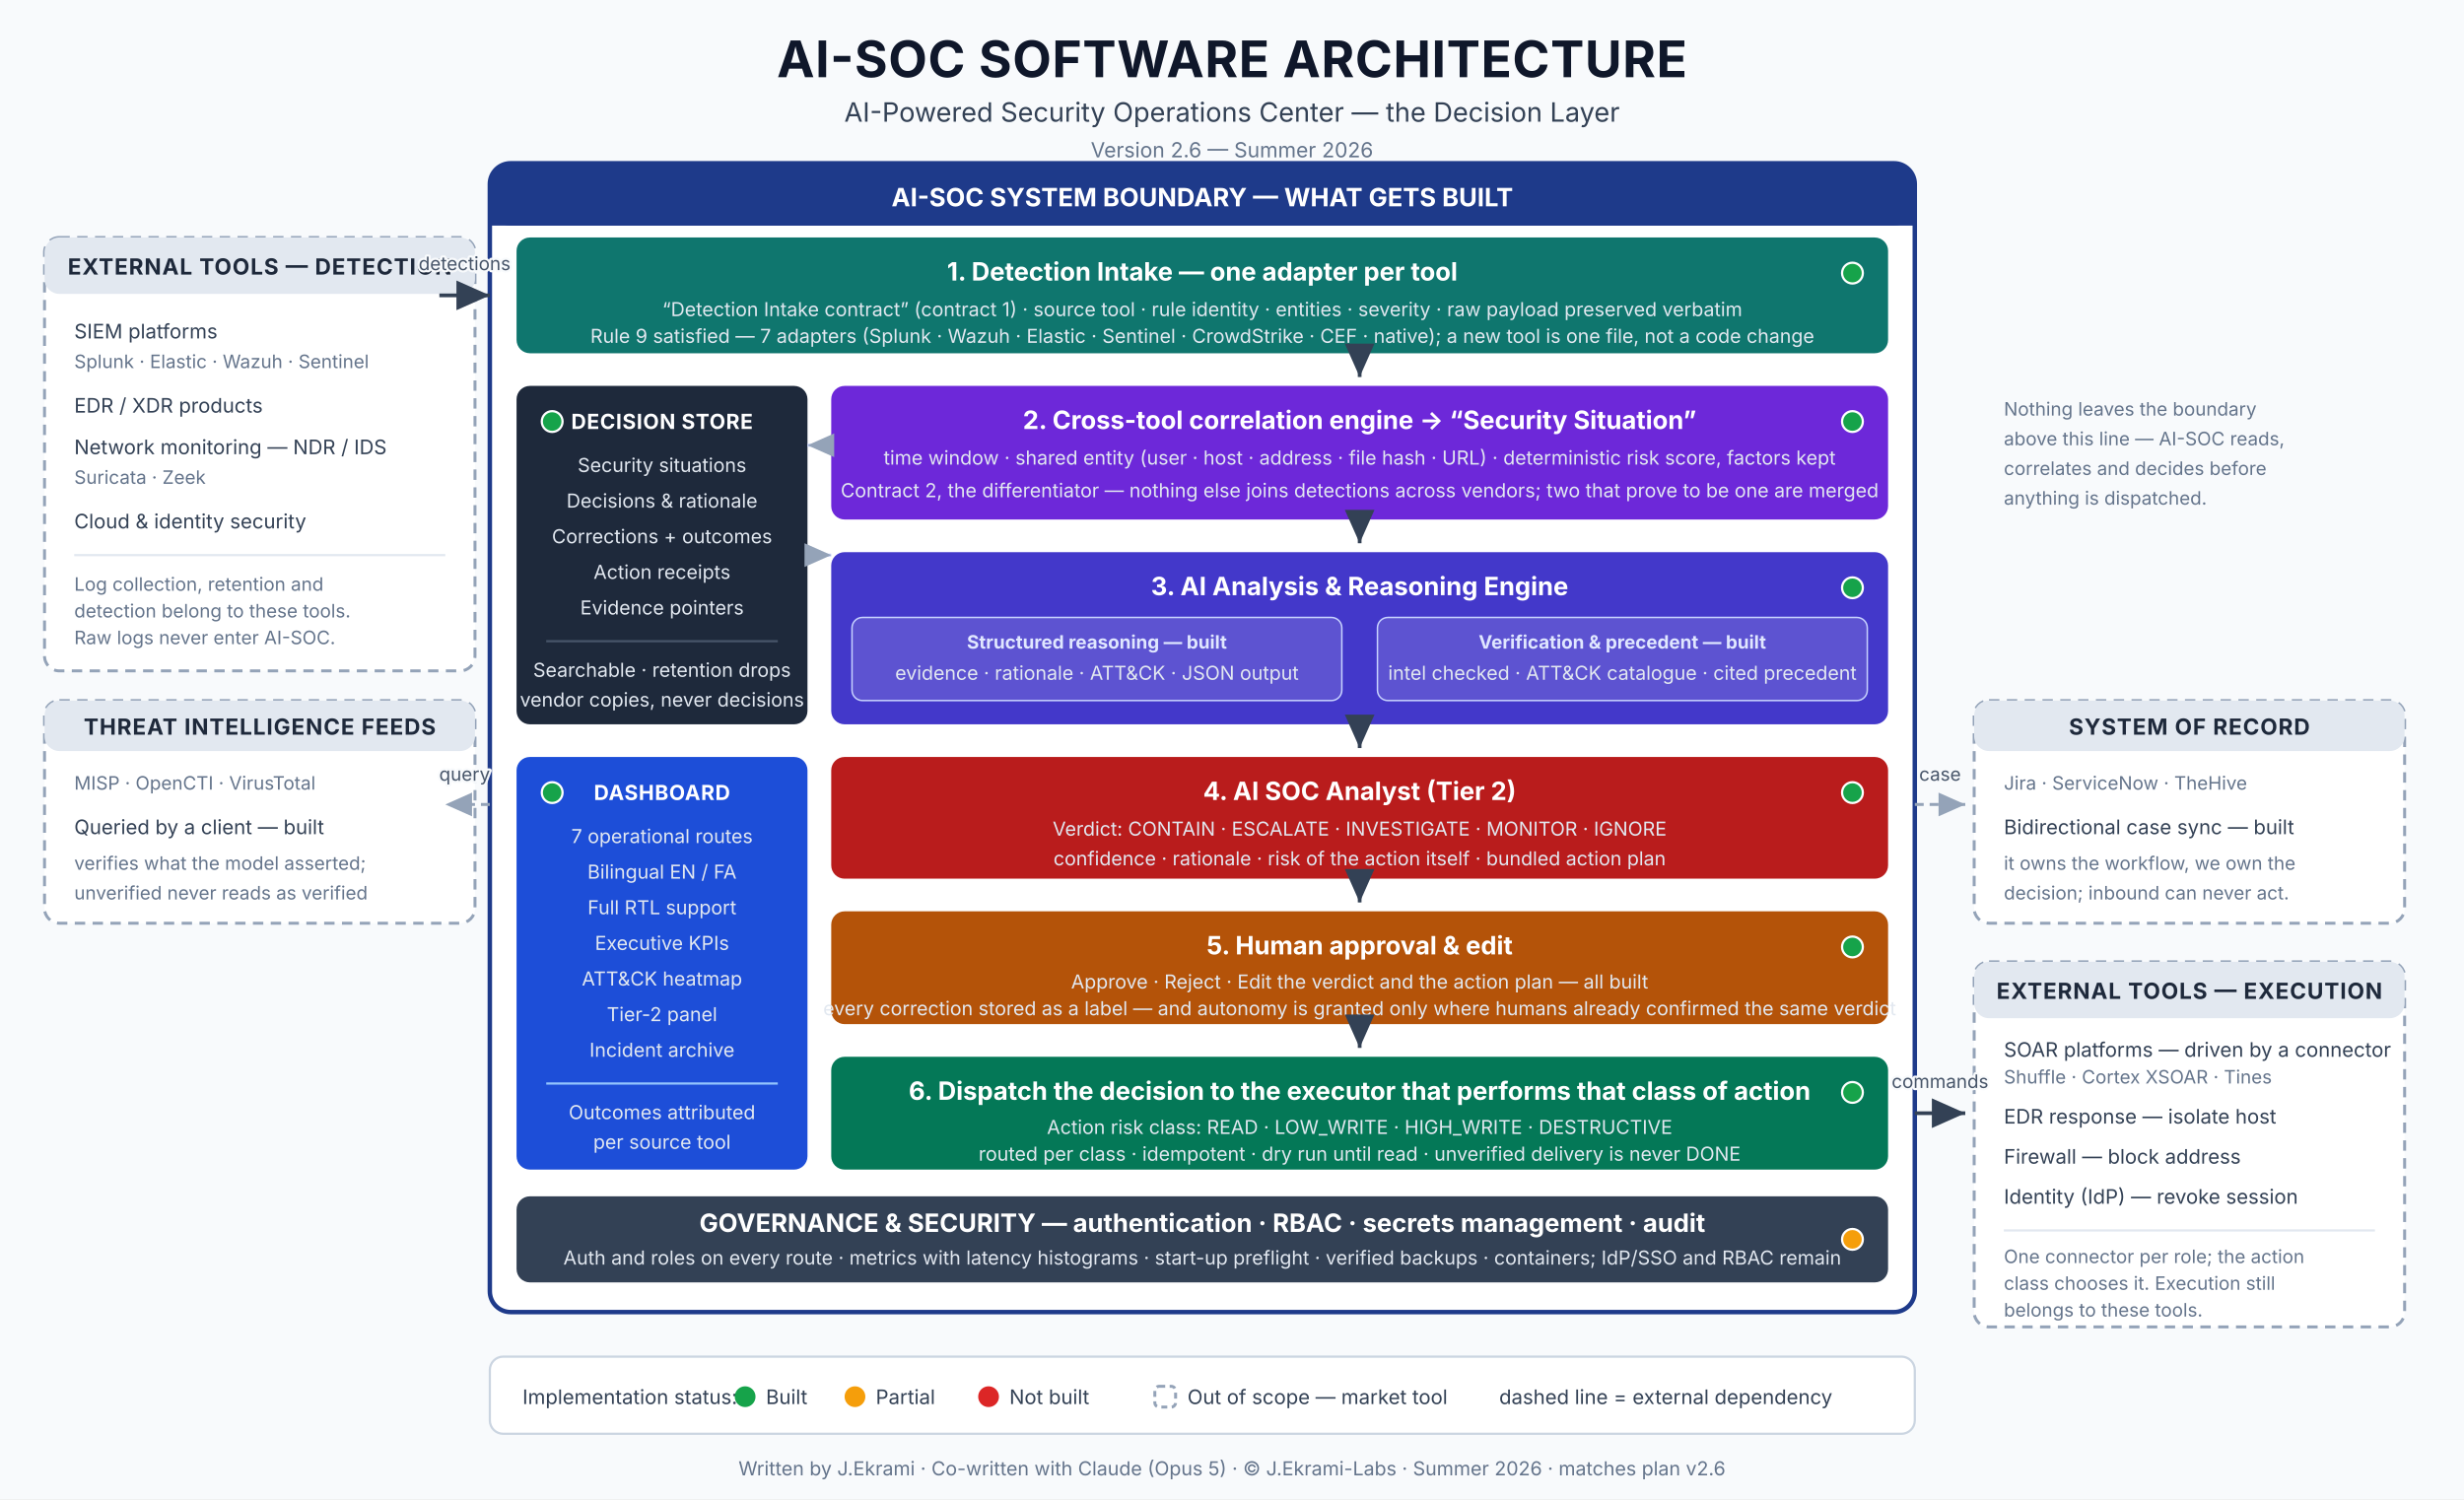
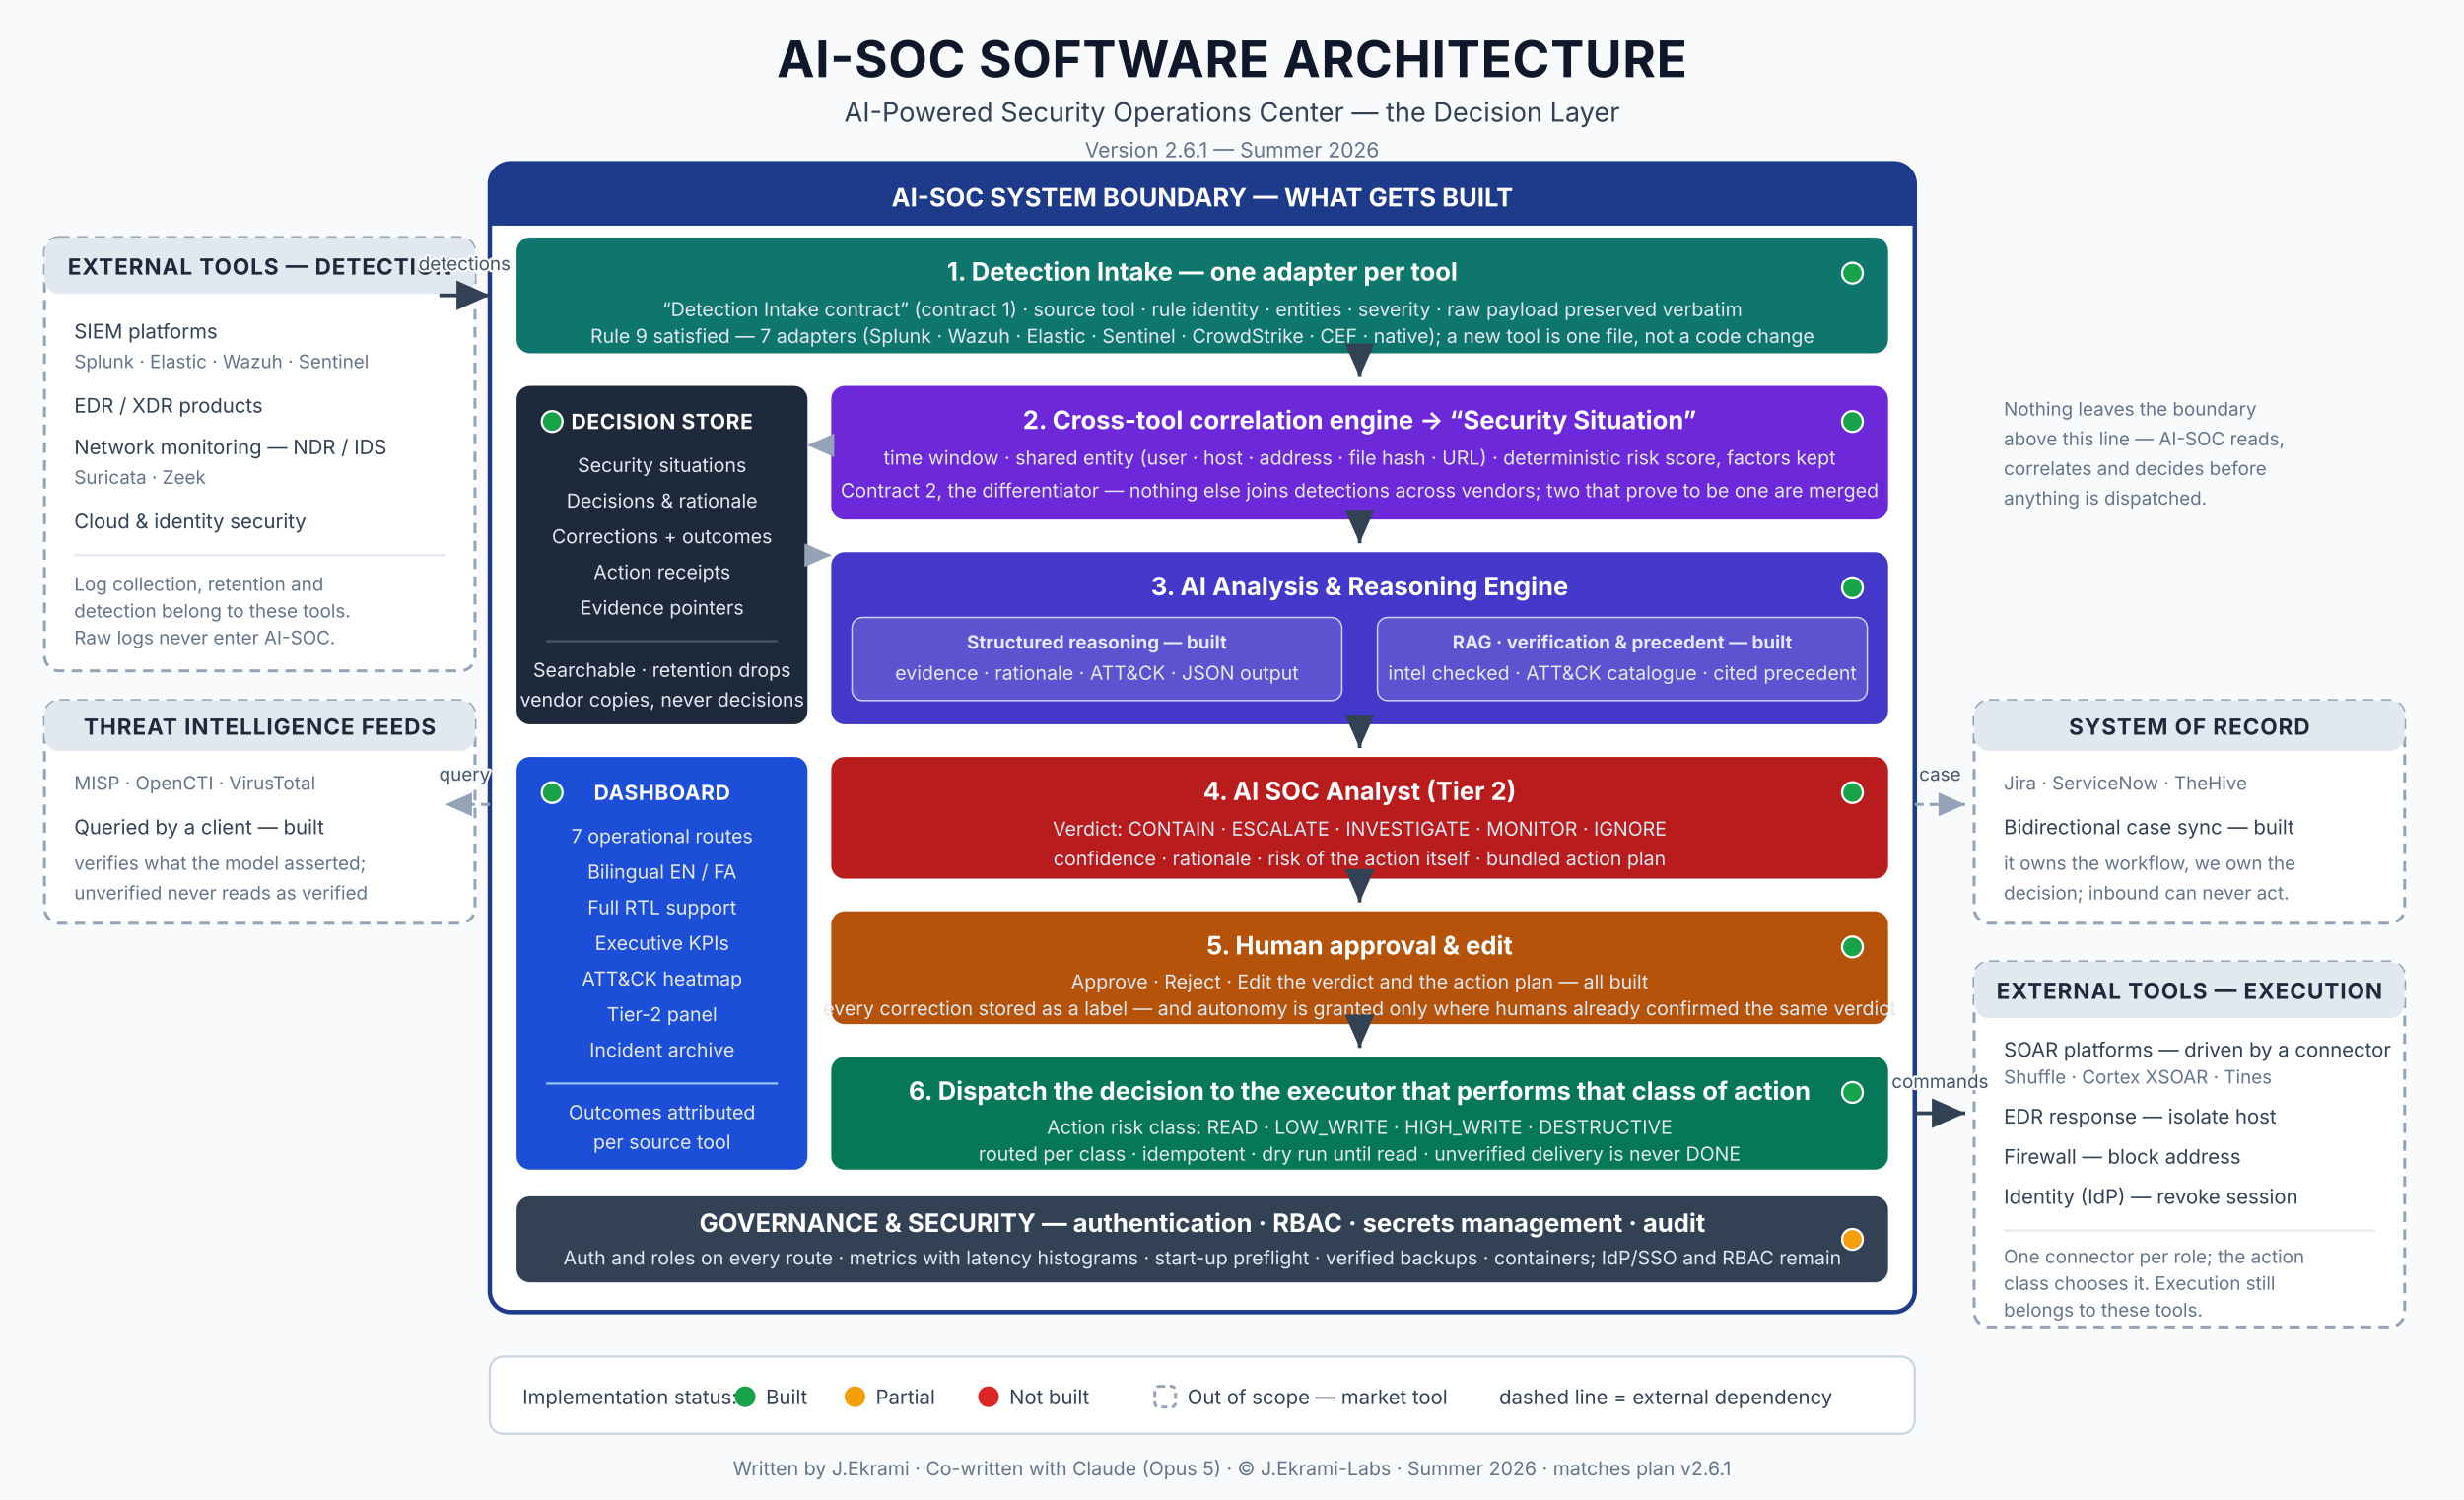
<svg xmlns="http://www.w3.org/2000/svg" viewBox="0 0 1660 1010" width="1660" height="1010" font-family="Inter, 'Segoe UI', Helvetica, Arial, sans-serif">
  <style>
    .t1 { font-size: 34px; font-weight: 700; fill: #0f172a; letter-spacing: 0.5px; }
    .t2 { font-size: 18px; fill: #334155; }
    .t3 { font-size: 14px; fill: #64748b; }
    .box-title { font-size: 17px; font-weight: 700; fill: #ffffff; }
    .side-title { font-size: 14px; font-weight: 700; fill: #ffffff; letter-spacing: 0.4px; }
    .box-sub { font-size: 13px; fill: #e2e8f0; }
    .ext-title { font-size: 15px; font-weight: 700; fill: #1e293b; letter-spacing: 0.6px; }
    .ext-item { font-size: 13.5px; fill: #334155; }
    .ext-note { font-size: 12.5px; fill: #64748b; }
    .chip { font-size: 12.5px; font-weight: 700; }
    .lbl { font-size: 12.5px; fill: #475569; paint-order: stroke; stroke: #f8fafc; stroke-width: 3px; stroke-linejoin: round; }
    .legend { font-size: 13.5px; fill: #334155; }
    .foot { font-size: 13px; fill: #64748b; }
  </style>
  <defs>
    <marker id="arw" markerWidth="10" markerHeight="10" refX="9" refY="4" orient="auto">
      <path d="M0,0 L9,4 L0,8 z" fill="#334155" />
    </marker>
    <marker id="arwd" markerWidth="10" markerHeight="10" refX="9" refY="4" orient="auto">
      <path d="M0,0 L9,4 L0,8 z" fill="#94a3b8" />
    </marker>
  </defs>
  <rect x="0" y="0" width="1660" height="1010" fill="#f8fafc" />
  <text class="t1" x="830" y="52" text-anchor="middle">AI-SOC SOFTWARE ARCHITECTURE</text>
  <text class="t2" x="830" y="82" text-anchor="middle">AI-Powered Security Operations Center — the Decision Layer</text>
-   <text class="t3" x="830" y="106" text-anchor="middle">Version 2.6 — Summer 2026</text>
+   <text class="t3" x="830" y="106" text-anchor="middle">Version 2.6.1 — Summer 2026</text>
  <rect x="30" y="160" width="290" height="292" rx="10" fill="#ffffff" stroke="#94a3b8" stroke-width="2" stroke-dasharray="7 5" />
  <rect x="30" y="160" width="290" height="38" rx="10" fill="#e2e8f0" />
  <text class="ext-title" x="175" y="185" text-anchor="middle">EXTERNAL TOOLS — DETECTION</text>
  <text class="ext-item" x="50" y="228">SIEM platforms</text>
  <text class="ext-note" x="50" y="248">Splunk · Elastic · Wazuh · Sentinel</text>
  <text class="ext-item" x="50" y="278">EDR / XDR products</text>
  <text class="ext-item" x="50" y="306">Network monitoring — NDR / IDS</text>
  <text class="ext-note" x="50" y="326">Suricata · Zeek</text>
  <text class="ext-item" x="50" y="356">Cloud &amp; identity security</text>
  <line x1="50" y1="374" x2="300" y2="374" stroke="#e2e8f0" stroke-width="1.5" />
  <text class="ext-note" x="50" y="398">Log collection, retention and</text>
  <text class="ext-note" x="50" y="416">detection belong to these tools.</text>
  <text class="ext-note" x="50" y="434">Raw logs never enter AI-SOC.</text>
  <rect x="30" y="472" width="290" height="150" rx="10" fill="#ffffff" stroke="#94a3b8" stroke-width="2" stroke-dasharray="7 5" />
  <rect x="30" y="472" width="290" height="34" rx="10" fill="#e2e8f0" />
  <text class="ext-title" x="175" y="495" text-anchor="middle">THREAT INTELLIGENCE FEEDS</text>
  <text class="ext-note" x="50" y="532">MISP · OpenCTI · VirusTotal</text>
  <text class="ext-item" x="50" y="562">Queried by a client — built</text>
  <text class="ext-note" x="50" y="586">verifies what the model asserted;</text>
  <text class="ext-note" x="50" y="606">unverified never reads as verified</text>
  <text class="ext-note" x="1350" y="280">Nothing leaves the boundary</text>
  <text class="ext-note" x="1350" y="300">above this line — AI-SOC reads,</text>
  <text class="ext-note" x="1350" y="320">correlates and decides before</text>
  <text class="ext-note" x="1350" y="340">anything is dispatched.</text>
  <rect x="1330" y="648" width="290" height="246" rx="10" fill="#ffffff" stroke="#94a3b8" stroke-width="2" stroke-dasharray="7 5" />
  <rect x="1330" y="648" width="290" height="38" rx="10" fill="#e2e8f0" />
  <text class="ext-title" x="1475" y="673" text-anchor="middle">EXTERNAL TOOLS — EXECUTION</text>
  <text class="ext-item" x="1350" y="712">SOAR platforms — driven by a connector</text>
  <text class="ext-note" x="1350" y="730">Shuffle · Cortex XSOAR · Tines</text>
  <text class="ext-item" x="1350" y="757">EDR response — isolate host</text>
  <text class="ext-item" x="1350" y="784">Firewall — block address</text>
  <text class="ext-item" x="1350" y="811">Identity (IdP) — revoke session</text>
  <line x1="1350" y1="829" x2="1600" y2="829" stroke="#e2e8f0" stroke-width="1.5" />
  <text class="ext-note" x="1350" y="851">One connector per role; the action</text>
  <text class="ext-note" x="1350" y="869">class chooses it. Execution still</text>
  <text class="ext-note" x="1350" y="887">belongs to these tools.</text>
  <rect x="1330" y="472" width="290" height="150" rx="10" fill="#ffffff" stroke="#94a3b8" stroke-width="2" stroke-dasharray="7 5" />
  <rect x="1330" y="472" width="290" height="34" rx="10" fill="#e2e8f0" />
  <text class="ext-title" x="1475" y="495" text-anchor="middle">SYSTEM OF RECORD</text>
  <text class="ext-note" x="1350" y="532">Jira · ServiceNow · TheHive</text>
  <text class="ext-item" x="1350" y="562">Bidirectional case sync — built</text>
  <text class="ext-note" x="1350" y="586">it owns the workflow, we own the</text>
  <text class="ext-note" x="1350" y="606">decision; inbound can never act.</text>
  <rect x="330" y="110" width="960" height="774" rx="14" fill="#ffffff" stroke="#1e3a8a" stroke-width="3" />
  <rect x="330" y="110" width="960" height="42" rx="14" fill="#1e3a8a" />
  <rect x="330" y="140" width="960" height="12" fill="#1e3a8a" />
  <text class="box-title" x="810" y="139" text-anchor="middle">AI-SOC SYSTEM BOUNDARY — WHAT GETS BUILT</text>
  <rect x="348" y="160" width="924" height="78" rx="9" fill="#0f766e" />
  <circle cx="1248" cy="184" r="7" fill="#16a34a" stroke="#ffffff" stroke-width="1.5" />
  <text class="box-title" x="810" y="189" text-anchor="middle">1. Detection Intake — one adapter per tool</text>
  <text class="box-sub" x="810" y="213" text-anchor="middle">“Detection Intake contract” (contract 1) · source tool · rule identity · entities · severity · raw payload preserved verbatim</text>
  <text class="box-sub" x="810" y="231" text-anchor="middle">Rule 9 satisfied — 7 adapters (Splunk · Wazuh · Elastic · Sentinel · CrowdStrike · CEF · native); a new tool is one file, not a code change</text>
  <rect x="560" y="260" width="712" height="90" rx="9" fill="#6d28d9" />
  <circle cx="1248" cy="284" r="7" fill="#16a34a" stroke="#ffffff" stroke-width="1.5" />
  <text class="box-title" x="916" y="289" text-anchor="middle">2. Cross-tool correlation engine → “Security Situation”</text>
  <text class="box-sub" x="916" y="313" text-anchor="middle">time window · shared entity (user · host · address · file hash · URL) · deterministic risk score, factors kept</text>
  <text class="box-sub" x="916" y="335" text-anchor="middle">Contract 2, the differentiator — nothing else joins detections across vendors; two that prove to be one are merged</text>
  <rect x="560" y="372" width="712" height="116" rx="9" fill="#4338ca" />
  <circle cx="1248" cy="396" r="7" fill="#16a34a" stroke="#ffffff" stroke-width="1.5" />
  <text class="box-title" x="916" y="401" text-anchor="middle">3. AI Analysis &amp; Reasoning Engine</text>
  <rect x="574" y="416" width="330" height="56" rx="7" fill="#ffffff" fill-opacity="0.14" stroke="#c7d2fe" stroke-width="1" />
  <text class="chip" x="739" y="437" text-anchor="middle" fill="#e0e7ff">Structured reasoning — built</text>
  <text class="box-sub" x="739" y="458" text-anchor="middle">evidence · rationale · ATT&amp;CK · JSON output</text>
  <rect x="928" y="416" width="330" height="56" rx="7" fill="#ffffff" fill-opacity="0.14" stroke="#c7d2fe" stroke-width="1" />
-   <text class="chip" x="1093" y="437" text-anchor="middle" fill="#e0e7ff">Verification &amp; precedent — built</text>
+   <text class="chip" x="1093" y="437" text-anchor="middle" fill="#e0e7ff">RAG · verification &amp; precedent — built</text>
  <text class="box-sub" x="1093" y="458" text-anchor="middle">intel checked · ATT&amp;CK catalogue · cited precedent</text>
  <rect x="560" y="510" width="712" height="82" rx="9" fill="#b91c1c" />
  <circle cx="1248" cy="534" r="7" fill="#16a34a" stroke="#ffffff" stroke-width="1.5" />
  <text class="box-title" x="916" y="539" text-anchor="middle">4. AI SOC Analyst (Tier 2)</text>
  <text class="box-sub" x="916" y="563" text-anchor="middle">Verdict: CONTAIN · ESCALATE · INVESTIGATE · MONITOR · IGNORE</text>
  <text class="box-sub" x="916" y="583" text-anchor="middle">confidence · rationale · risk of the action itself · bundled action plan</text>
  <rect x="560" y="614" width="712" height="76" rx="9" fill="#b45309" />
  <circle cx="1248" cy="638" r="7" fill="#16a34a" stroke="#ffffff" stroke-width="1.5" />
  <text class="box-title" x="916" y="643" text-anchor="middle">5. Human approval &amp; edit</text>
  <text class="box-sub" x="916" y="666" text-anchor="middle">Approve · Reject · Edit the verdict and the action plan — all built</text>
  <text class="box-sub" x="916" y="684" text-anchor="middle">every correction stored as a label — and autonomy is granted only where humans already confirmed the same verdict</text>
  <rect x="560" y="712" width="712" height="76" rx="9" fill="#047857" />
  <circle cx="1248" cy="736" r="7" fill="#16a34a" stroke="#ffffff" stroke-width="1.5" />
  <text class="box-title" x="916" y="741" text-anchor="middle">6. Dispatch the decision to the executor that performs that class of action</text>
  <text class="box-sub" x="916" y="764" text-anchor="middle">Action risk class: READ · LOW_WRITE · HIGH_WRITE · DESTRUCTIVE</text>
  <text class="box-sub" x="916" y="782" text-anchor="middle">routed per class · idempotent · dry run until read · unverified delivery is never DONE</text>
  <rect x="348" y="260" width="196" height="228" rx="9" fill="#1e293b" />
  <circle cx="372" cy="284" r="7" fill="#16a34a" stroke="#ffffff" stroke-width="1.5" />
  <text class="side-title" x="446" y="289" text-anchor="middle">DECISION STORE</text>
  <text class="box-sub" x="446" y="318" text-anchor="middle">Security situations</text>
  <text class="box-sub" x="446" y="342" text-anchor="middle">Decisions &amp; rationale</text>
  <text class="box-sub" x="446" y="366" text-anchor="middle">Corrections + outcomes</text>
  <text class="box-sub" x="446" y="390" text-anchor="middle">Action receipts</text>
  <text class="box-sub" x="446" y="414" text-anchor="middle">Evidence pointers</text>
  <line x1="368" y1="432" x2="524" y2="432" stroke="#475569" stroke-width="1.5" />
  <text class="box-sub" x="446" y="456" text-anchor="middle">Searchable · retention drops</text>
  <text class="box-sub" x="446" y="476" text-anchor="middle">vendor copies, never decisions</text>
  <rect x="348" y="510" width="196" height="278" rx="9" fill="#1d4ed8" />
  <circle cx="372" cy="534" r="7" fill="#16a34a" stroke="#ffffff" stroke-width="1.5" />
  <text class="side-title" x="446" y="539" text-anchor="middle">DASHBOARD</text>
  <text class="box-sub" x="446" y="568" text-anchor="middle">7 operational routes</text>
  <text class="box-sub" x="446" y="592" text-anchor="middle">Bilingual EN / FA</text>
  <text class="box-sub" x="446" y="616" text-anchor="middle">Full RTL support</text>
  <text class="box-sub" x="446" y="640" text-anchor="middle">Executive KPIs</text>
  <text class="box-sub" x="446" y="664" text-anchor="middle">ATT&amp;CK heatmap</text>
  <text class="box-sub" x="446" y="688" text-anchor="middle">Tier-2 panel</text>
  <text class="box-sub" x="446" y="712" text-anchor="middle">Incident archive</text>
  <line x1="368" y1="730" x2="524" y2="730" stroke="#93c5fd" stroke-width="1.5" />
  <text class="box-sub" x="446" y="754" text-anchor="middle">Outcomes attributed</text>
  <text class="box-sub" x="446" y="774" text-anchor="middle">per source tool</text>
  <rect x="348" y="806" width="924" height="58" rx="9" fill="#334155" />
  <circle cx="1248" cy="835" r="7" fill="#f59e0b" stroke="#ffffff" stroke-width="1.5" />
  <text class="box-title" x="810" y="830" text-anchor="middle">GOVERNANCE &amp; SECURITY — authentication · RBAC · secrets management · audit</text>
  <text class="box-sub" x="810" y="852" text-anchor="middle">Auth and roles on every route · metrics with latency histograms · start-up preflight · verified backups · containers; IdP/SSO and RBAC remain</text>
  <line x1="296" y1="199" x2="330" y2="199" stroke="#334155" stroke-width="2.5" marker-end="url(#arw)" />
  <text class="lbl" x="313" y="182" text-anchor="middle">detections</text>
  <line x1="916" y1="238" x2="916" y2="254" stroke="#334155" stroke-width="2.5" marker-end="url(#arw)" />
  <line x1="916" y1="350" x2="916" y2="366" stroke="#334155" stroke-width="2.5" marker-end="url(#arw)" />
  <line x1="916" y1="488" x2="916" y2="504" stroke="#334155" stroke-width="2.5" marker-end="url(#arw)" />
  <line x1="916" y1="592" x2="916" y2="608" stroke="#334155" stroke-width="2.5" marker-end="url(#arw)" />
  <line x1="916" y1="690" x2="916" y2="706" stroke="#334155" stroke-width="2.5" marker-end="url(#arw)" />
  <line x1="1290" y1="750" x2="1324" y2="750" stroke="#334155" stroke-width="2.5" marker-end="url(#arw)" />
  <text class="lbl" x="1307" y="733" text-anchor="middle">commands</text>
  <path d="M330 542 L300 542" stroke="#94a3b8" stroke-width="2" stroke-dasharray="6 4" marker-end="url(#arwd)" />
  <text class="lbl" x="313" y="526" text-anchor="middle">query</text>
  <path d="M1290 542 L1324 542" stroke="#94a3b8" stroke-width="2" stroke-dasharray="6 4" marker-end="url(#arwd)" />
  <text class="lbl" x="1307" y="526" text-anchor="middle">case</text>
  <path d="M544 374 L560 374" stroke="#c7d2fe" stroke-width="2" stroke-dasharray="6 4" marker-end="url(#arwd)" />
  <path d="M560 300 L544 300" stroke="#c7d2fe" stroke-width="2" stroke-dasharray="6 4" marker-end="url(#arwd)" />
  <rect x="330" y="914" width="960" height="52" rx="9" fill="#ffffff" stroke="#cbd5e1" stroke-width="1.5" />
  <text class="legend" x="352" y="946">Implementation status:</text>
  <circle cx="502" cy="941" r="7" fill="#16a34a" />
  <text class="legend" x="516" y="946">Built</text>
  <circle cx="576" cy="941" r="7" fill="#f59e0b" />
  <text class="legend" x="590" y="946">Partial</text>
  <circle cx="666" cy="941" r="7" fill="#dc2626" />
  <text class="legend" x="680" y="946">Not built</text>
  <rect x="778" y="934" width="14" height="14" rx="3" fill="#ffffff" stroke="#94a3b8" stroke-width="2" stroke-dasharray="4 3" />
  <text class="legend" x="800" y="946">Out of scope — market tool</text>
  <text class="legend" x="1010" y="946">dashed line = external dependency</text>
-   <text class="foot" x="830" y="994" text-anchor="middle">Written by J.Ekrami · Co-written with Claude (Opus 5) · © J.Ekrami-Labs · Summer 2026 · matches plan v2.6</text>
+   <text class="foot" x="830" y="994" text-anchor="middle">Written by J.Ekrami · Co-written with Claude (Opus 5) · © J.Ekrami-Labs · Summer 2026 · matches plan v2.6.1</text>
</svg>
